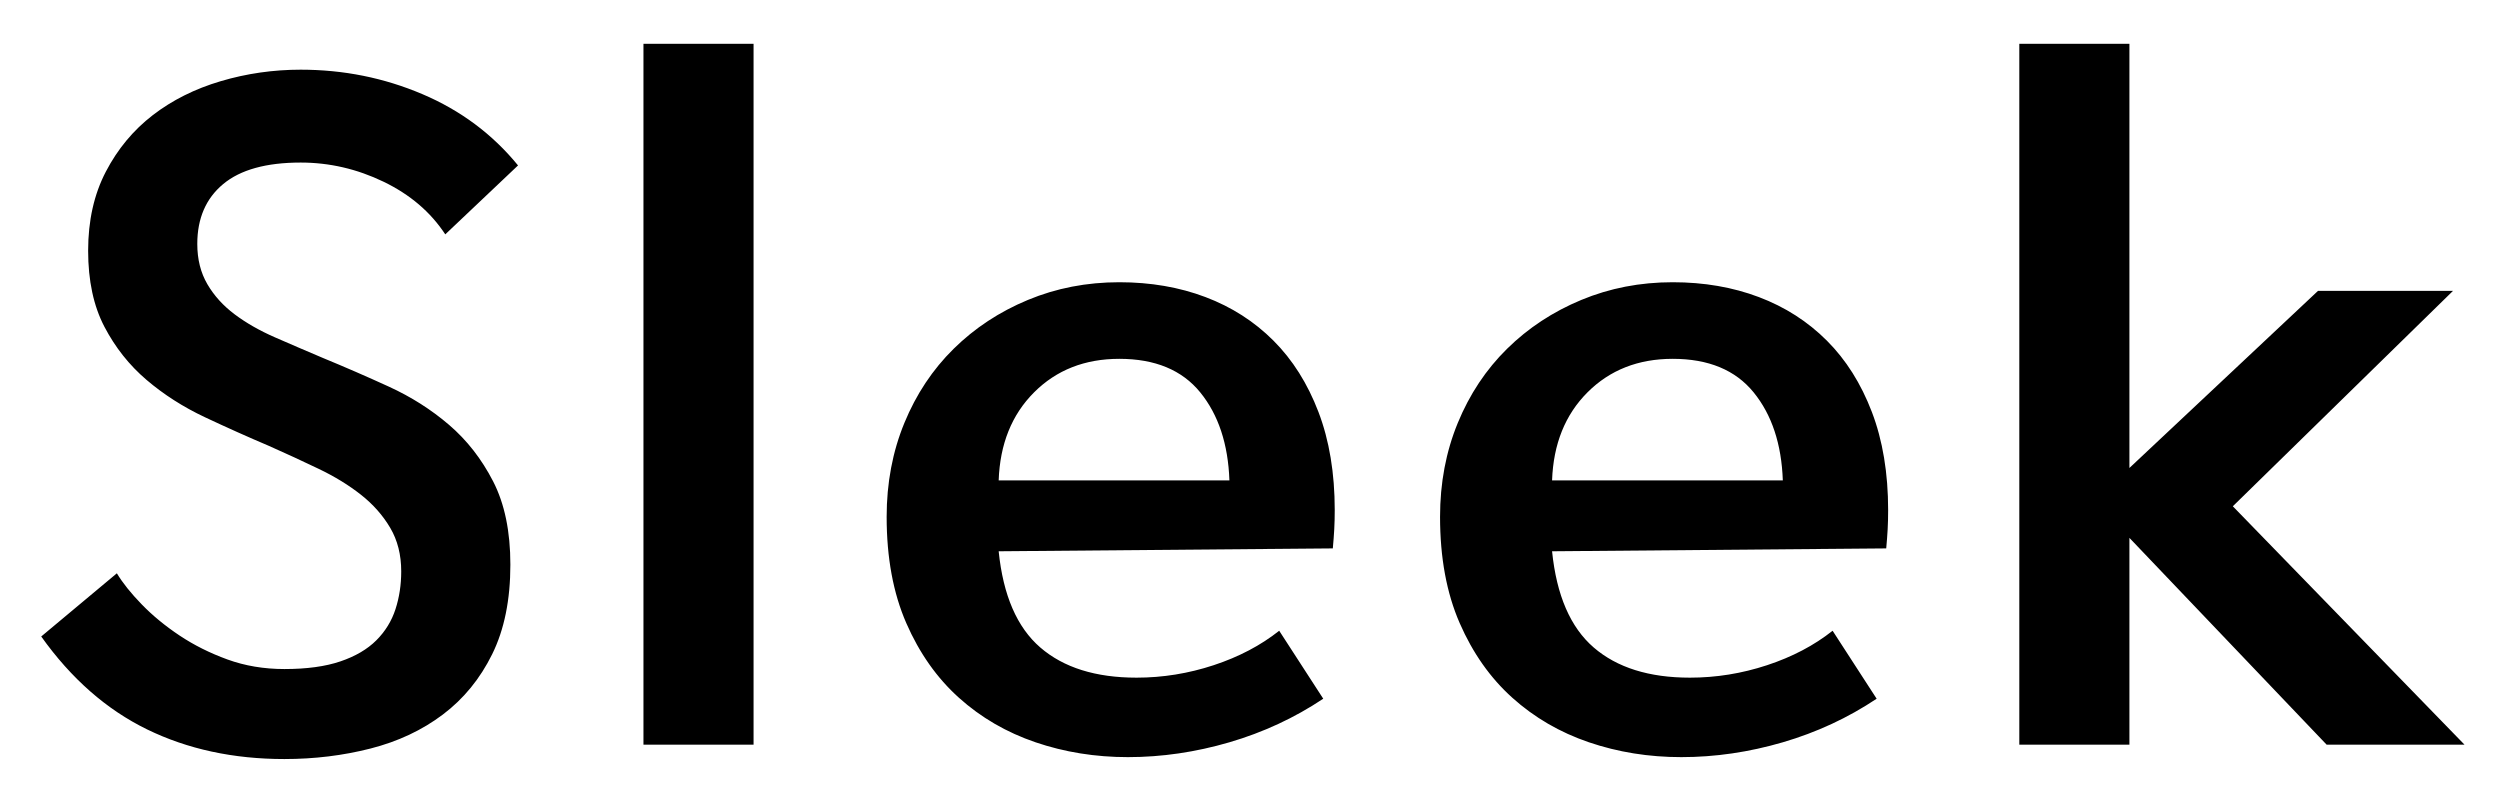
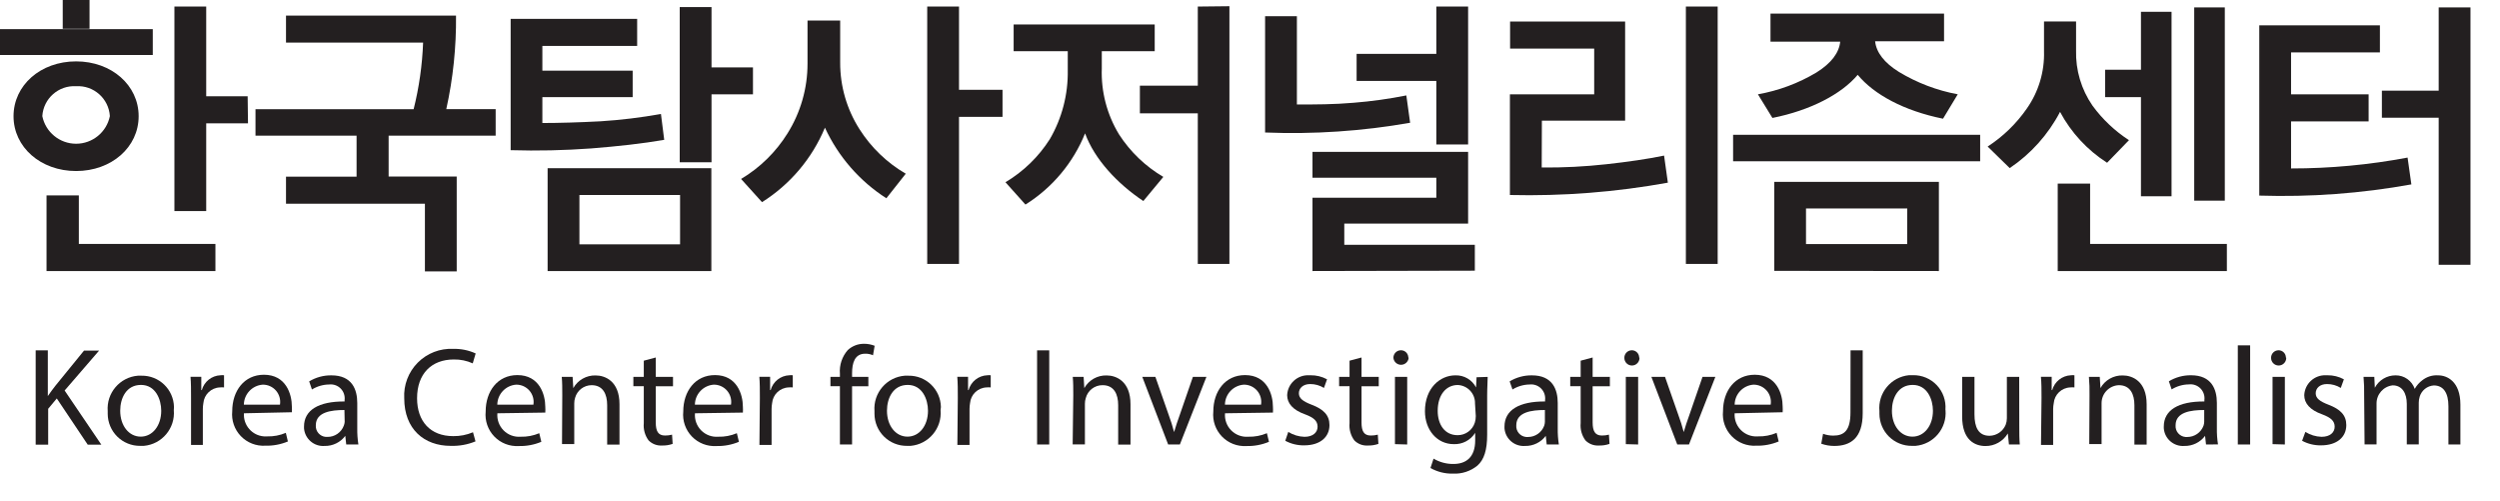
- <svg xmlns="http://www.w3.org/2000/svg" class="logo" viewBox="0 0 47 15" version="1.1">
-   <g id="logo" transform="translate(-113, -89)">
-     <path d="M114.657,93.712 C114.657,93.148 114.768,92.653 114.99,92.227 C115.212,91.801 115.506,91.447 115.872,91.165 C116.238,90.883 116.664,90.67 117.15,90.526 C117.636,90.382 118.137,90.31 118.653,90.31 C119.457,90.31 120.219,90.463 120.939,90.769 C121.659,91.075 122.259,91.522 122.739,92.11 L121.371,93.406 C121.095,92.986 120.708,92.656 120.21,92.416 C119.712,92.176 119.193,92.056 118.653,92.056 C118.005,92.056 117.519,92.191 117.195,92.461 C116.871,92.731 116.709,93.106 116.709,93.586 C116.709,93.874 116.772,94.126 116.898,94.342 C117.024,94.558 117.195,94.747 117.411,94.909 C117.627,95.071 117.879,95.215 118.167,95.341 C118.455,95.467 118.755,95.596 119.067,95.728 C119.475,95.896 119.889,96.076 120.309,96.268 C120.729,96.46 121.107,96.7 121.443,96.988 C121.779,97.276 122.055,97.63 122.271,98.05 C122.487,98.47 122.595,98.992 122.595,99.616 C122.595,100.276 122.481,100.837 122.253,101.299 C122.025,101.761 121.716,102.139 121.326,102.433 C120.936,102.727 120.483,102.94 119.967,103.072 C119.451,103.204 118.911,103.27 118.347,103.27 C117.387,103.27 116.526,103.084 115.764,102.712 C115.002,102.34 114.339,101.758 113.775,100.966 L115.197,99.778 C115.305,99.958 115.461,100.153 115.665,100.363 C115.869,100.573 116.106,100.768 116.376,100.948 C116.646,101.128 116.946,101.278 117.276,101.398 C117.606,101.518 117.963,101.578 118.347,101.578 C118.767,101.578 119.118,101.53 119.4,101.434 C119.682,101.338 119.907,101.206 120.075,101.038 C120.243,100.87 120.363,100.675 120.435,100.453 C120.507,100.231 120.543,99.994 120.543,99.742 C120.543,99.43 120.474,99.157 120.336,98.923 C120.198,98.689 120.015,98.482 119.787,98.302 C119.559,98.122 119.295,97.96 118.995,97.816 C118.695,97.672 118.383,97.528 118.059,97.384 C117.663,97.216 117.261,97.036 116.853,96.844 C116.445,96.652 116.079,96.418 115.755,96.142 C115.431,95.866 115.167,95.533 114.963,95.143 C114.759,94.753 114.657,94.276 114.657,93.712 Z M127.167,89.824 L127.167,103 L125.097,103 L125.097,89.824 L127.167,89.824 Z M131.775,99.364 C131.859,100.192 132.12,100.795 132.558,101.173 C132.996,101.551 133.599,101.74 134.367,101.74 C134.859,101.74 135.342,101.662 135.816,101.506 C136.29,101.35 136.701,101.134 137.049,100.858 L137.877,102.136 C137.337,102.496 136.749,102.769 136.113,102.955 C135.477,103.141 134.841,103.234 134.205,103.234 C133.593,103.234 133.014,103.141 132.468,102.955 C131.922,102.769 131.442,102.49 131.028,102.118 C130.614,101.746 130.284,101.278 130.038,100.714 C129.792,100.15 129.669,99.484 129.669,98.716 C129.669,98.08 129.78,97.492 130.002,96.952 C130.224,96.412 130.533,95.947 130.929,95.557 C131.325,95.167 131.79,94.861 132.324,94.639 C132.858,94.417 133.431,94.306 134.043,94.306 C134.631,94.306 135.171,94.399 135.663,94.585 C136.155,94.771 136.581,95.044 136.941,95.404 C137.301,95.764 137.583,96.211 137.787,96.745 C137.991,97.279 138.093,97.894 138.093,98.59 C138.093,98.722 138.09,98.842 138.084,98.95 C138.078,99.058 138.069,99.178 138.057,99.31 L131.775,99.364 Z M134.043,95.746 C133.395,95.746 132.861,95.956 132.441,96.376 C132.021,96.796 131.799,97.348 131.775,98.032 L136.113,98.032 C136.089,97.348 135.906,96.796 135.564,96.376 C135.222,95.956 134.715,95.746 134.043,95.746 Z M142.179,99.364 C142.263,100.192 142.524,100.795 142.962,101.173 C143.4,101.551 144.003,101.74 144.771,101.74 C145.263,101.74 145.746,101.662 146.22,101.506 C146.694,101.35 147.105,101.134 147.453,100.858 L148.281,102.136 C147.741,102.496 147.153,102.769 146.517,102.955 C145.881,103.141 145.245,103.234 144.609,103.234 C143.997,103.234 143.418,103.141 142.872,102.955 C142.326,102.769 141.846,102.49 141.432,102.118 C141.018,101.746 140.688,101.278 140.442,100.714 C140.196,100.15 140.073,99.484 140.073,98.716 C140.073,98.08 140.184,97.492 140.406,96.952 C140.628,96.412 140.937,95.947 141.333,95.557 C141.729,95.167 142.194,94.861 142.728,94.639 C143.262,94.417 143.835,94.306 144.447,94.306 C145.035,94.306 145.575,94.399 146.067,94.585 C146.559,94.771 146.985,95.044 147.345,95.404 C147.705,95.764 147.987,96.211 148.191,96.745 C148.395,97.279 148.497,97.894 148.497,98.59 C148.497,98.722 148.494,98.842 148.488,98.95 C148.482,99.058 148.473,99.178 148.461,99.31 L142.179,99.364 Z M144.447,95.746 C143.799,95.746 143.265,95.956 142.845,96.376 C142.425,96.796 142.203,97.348 142.179,98.032 L146.517,98.032 C146.493,97.348 146.31,96.796 145.968,96.376 C145.626,95.956 145.119,95.746 144.447,95.746 Z M153.033,89.824 L153.033,97.798 L156.579,94.468 L159.117,94.468 L154.977,98.518 L159.333,103 L156.741,103 L153.033,99.112 L153.033,103 L150.963,103 L150.963,89.824 L153.033,89.824 Z" id="Sleek" />
-   </g>
+ <svg xmlns="http://www.w3.org/2000/svg" id="Layer_1" data-name="Layer 1" viewBox="0 0 290 58">
+   <defs>
+     <style>.cls-1{fill:#231f20;}</style>
+   </defs>
+   <path id="_Compound_Path_" data-name=" Compound Path " class="cls-1" d="M0,6.38v-3H17.73v3ZM8.83,19.84c-4.11,0-7.26-2.77-7.26-6.36S4.71,7.12,8.83,7.12s7.26,2.77,7.26,6.36S12.95,19.84,8.83,19.84ZM7.28-.33h3.11V3.34H7.28ZM8.83,10a3.71,3.71,0,0,0-3.92,3.47,4,4,0,0,0,7.84,0A3.71,3.71,0,0,0,8.83,10ZM25,31.44H5.4V22.67H9.15V28.3H25Zm3.78-17.13H23.93V24.48H20.24V.76h3.69V11.17h4.81Z" />
+   <path id="_Compound_Path_2" data-name=" Compound Path 2" class="cls-1" d="M33.19,20.49h8.19V15.74H29.65V12.67H48a37.49,37.49,0,0,0,1.1-7.73H33.19V1.81H52.92a48,48,0,0,1-1.13,10.85h5.73v3.08H45.1v4.74H53v11H49.31V23.63H33.19Z" />
+   <path id="_Compound_Path_3" data-name=" Compound Path 3" class="cls-1" d="M59.26,2.19H73.94V5.33h-11V8.2H73.42v3.07H62.94v3c1.91,0,4.3-.07,6.76-.2a61.44,61.44,0,0,0,7-.85l.38,3c-2.53.44-5.36.75-8.5,1a90.79,90.79,0,0,1-9.32.2Zm4.29,29.25V19.51h19V31.44Zm15.37-8.82H67.24v5.72H78.92Zm8.46-11.68H82.57v7.88H78.88V.82h3.69v7h4.81Z" />
+   <path id="_Compound_Path_4" data-name=" Compound Path 4" class="cls-1" d="M102.86,23a19.38,19.38,0,0,1-7.13-8.19,18.69,18.69,0,0,1-7.3,8.64L86,20.76a16,16,0,0,0,5.39-5.29,15.22,15.22,0,0,0,2.32-8.09v-5H97.5V7.26A14.28,14.28,0,0,0,99.75,15a15.75,15.75,0,0,0,5.36,5.15ZM111.29.76v9.66h5.05v3.14h-5.05V30.62H107.6V.76Z" />
+   <path id="_Compound_Path_5" data-name=" Compound Path 5" class="cls-1" d="M134,5.94h-6.14v2a13.78,13.78,0,0,0,2,7.65A15.43,15.43,0,0,0,135,20.52l-2.32,2.8c-3-2-5.67-4.85-6.76-7.85A17.45,17.45,0,0,1,119,23.73l-2.32-2.59a15.5,15.5,0,0,0,5.15-5,15.38,15.38,0,0,0,2.08-8V5.94h-6.28V2.84H134ZM142.67.72v29.9H139V13.15h-6.72V9.94H139V.76Z" />
+   <path id="_Compound_Path_6" data-name=" Compound Path 6" class="cls-1" d="M163.64,14.24a78.81,78.81,0,0,1-16.83,1.13V1.88h3.69V12.12c2.12,0,4.3,0,6.59-.2a52.74,52.74,0,0,0,6.11-.85Zm-11.33,17.2v-8.5h14.37V20.62H152.31v-3h18.06v8.32H156V28.4h15.15v3ZM166.68.76h3.69v16h-3.69V9.39h-9.25V6.25h9.25Z" />
+   <path id="_Compound_Path_7" data-name=" Compound Path 7" class="cls-1" d="M178.91,19.43a63,63,0,0,0,7.51-.38c2.46-.27,4.81-.61,6.69-1l.44,3.14a90.62,90.62,0,0,1-18.33,1.43V10.94H185V5.64h-9.76V2.5h13.35V14h-9.66ZM195.64.76h3.69V30.62h-3.69Z" />
+   <path id="_Compound_Path_8" data-name=" Compound Path 8" class="cls-1" d="M201.12,18.71V15.64h28.67v3.07Zm4.58-5L204,10.94a20,20,0,0,0,6.79-2.53c1.74-1.09,2.63-2.29,2.76-3.58h-8.09V1.58H225.6V4.79h-8c.14,1.3,1.06,2.49,2.76,3.55a20.36,20.36,0,0,0,6.83,2.6l-1.71,2.83c-4.54-.92-8-2.8-9.9-5.09-1.9,2.26-5.52,4.13-9.89,5Zm.2,17.71V21.1H225V31.44Zm15.43-7.24H209.58v4.13h11.74Z" />
+   <path id="_Compound_Path_9" data-name=" Compound Path 9" class="cls-1" d="M244.52,18.88a15.94,15.94,0,0,1-5.46-5.9,17.82,17.82,0,0,1-5.84,6.52L230.66,17a16.37,16.37,0,0,0,4.54-4.4,11,11,0,0,0,2-6.66V2.49h3.72V5.84a10.77,10.77,0,0,0,1.91,6.42,16.13,16.13,0,0,0,4.23,4Zm13.9,12.56H238.79V21.3h3.76v7h15.87ZM252,22.77h-3.55V11.27h-4.16V8.09h4.16V1.37H252Zm6.18.51h-3.55V.86h3.55Z" />
+   <path id="_Compound_Path_10" data-name=" Compound Path 10" class="cls-1" d="M262.18,2.94h14V6.08H265.87v4.86h9v3.14h-9v5.46a72.75,72.75,0,0,0,13.52-1.26l.44,3.11a84.21,84.21,0,0,1-17.65,1.3ZM286.69.86V30.72H283V13.66h-6.59V10.52H283V.86Z" />
+   <path class="cls-1" d="M4.14,40.64H5.55v5.3h0c.29-.42.58-.81.86-1.17l3.34-4.1H11.5l-4,4.63,4.26,6.28H10.18L6.59,46.22l-1,1.2v4.16H4.14Z" />
+   <path class="cls-1" d="M20.17,47.57a3.83,3.83,0,0,1-3.48,4.15h-.42A3.73,3.73,0,0,1,12.5,48q0-.16,0-.31A3.83,3.83,0,0,1,16,43.58h.41a3.71,3.71,0,0,1,3.78,3.64Q20.18,47.39,20.17,47.57Zm-6.22.08c0,1.72,1,3,2.38,3s2.38-1.28,2.38-3c0-1.33-.66-3-2.35-3S13.95,46.16,13.95,47.65Z" />
+   <path class="cls-1" d="M22.17,46.16c0-.92,0-1.72-.06-2.45h1.25v1.54h.06a2.35,2.35,0,0,1,2.17-1.72,1.58,1.58,0,0,1,.41,0v1.41a2.19,2.19,0,0,0-.49,0,2,2,0,0,0-1.91,1.83,4.08,4.08,0,0,0-.06.66v4.18H22.17Z" />
+   <path class="cls-1" d="M28.31,47.94a2.51,2.51,0,0,0,2.33,2.68H31a5.16,5.16,0,0,0,2.17-.41l.24,1a6.36,6.36,0,0,1-2.61.49,3.64,3.64,0,0,1-3.85-4c0-2.36,1.39-4.23,3.68-4.23,2.56,0,3.24,2.25,3.24,3.69a5.19,5.19,0,0,1,0,.66Zm4.18-1a2,2,0,0,0-2-2.32,2.36,2.36,0,0,0-2.19,2.32Z" />
+   <path class="cls-1" d="M40.18,51.56l-.11-1h0a2.92,2.92,0,0,1-2.4,1.17,2.23,2.23,0,0,1-2.39-2.05q0-.1,0-.2c0-1.9,1.68-2.93,4.71-2.91v-.16A1.62,1.62,0,0,0,38.2,44.6a3.9,3.9,0,0,0-2,.58l-.32-.94a4.86,4.86,0,0,1,2.58-.7c2.4,0,3,1.64,3,3.21v2.93a11,11,0,0,0,.13,1.88Zm-.21-4c-1.55,0-3.32.24-3.32,1.77a1.26,1.26,0,0,0,1.16,1.35H38a2,2,0,0,0,1.9-1.31,1.49,1.49,0,0,0,.1-.43Z" />
+   <path class="cls-1" d="M55.18,51.2a7,7,0,0,1-2.88.52c-3.08,0-5.39-1.94-5.39-5.52a5.43,5.43,0,0,1,5.7-5.73A5.86,5.86,0,0,1,55.2,41l-.34,1.15a5.12,5.12,0,0,0-2.2-.45c-2.56,0-4.26,1.63-4.26,4.5,0,2.67,1.54,4.39,4.19,4.39a5.64,5.64,0,0,0,2.3-.45Z" />
+   <path class="cls-1" d="M57.72,47.94a2.51,2.51,0,0,0,2.69,2.72,5.16,5.16,0,0,0,2.17-.41l.24,1a6.36,6.36,0,0,1-2.61.49,3.64,3.64,0,0,1-3.85-4c0-2.36,1.39-4.23,3.68-4.23,2.56,0,3.24,2.25,3.24,3.69a5.19,5.19,0,0,1,0,.66Zm4.18-1a2,2,0,0,0-2-2.32,2.36,2.36,0,0,0-2.19,2.32Z" />
+   <path class="cls-1" d="M65.25,45.84c0-.81,0-1.47-.06-2.12h1.26l.08,1.3h0a2.88,2.88,0,0,1,2.59-1.47c1.09,0,2.77.65,2.77,3.34v4.68H70.46V47c0-1.26-.47-2.32-1.81-2.32a2,2,0,0,0-1.91,1.46,2.06,2.06,0,0,0-.1.66v4.71H65.22Z" />
+   <path class="cls-1" d="M76.1,41.47v2.25h2v1.09h-2V49c0,1,.27,1.52,1.07,1.52a3.15,3.15,0,0,0,.82-.1l.07,1.07a3.47,3.47,0,0,1-1.26.19,2,2,0,0,1-1.54-.6,2.91,2.91,0,0,1-.55-2V44.8H73.5V43.72h1.21V41.84Z" />
+   <path class="cls-1" d="M80.65,47.94a2.51,2.51,0,0,0,2.69,2.72,5.16,5.16,0,0,0,2.17-.41l.24,1a6.36,6.36,0,0,1-2.61.49,3.64,3.64,0,0,1-3.85-4c0-2.36,1.39-4.23,3.68-4.23,2.56,0,3.24,2.25,3.24,3.69a5.19,5.19,0,0,1,0,.66Zm4.18-1a2,2,0,0,0-2-2.32,2.36,2.36,0,0,0-2.19,2.32Z" />
+   <path class="cls-1" d="M88.18,46.16c0-.92,0-1.72-.06-2.45h1.25v1.54h.06a2.35,2.35,0,0,1,2.17-1.72,1.56,1.56,0,0,1,.4,0v1.41a2.17,2.17,0,0,0-.49,0,2,2,0,0,0-1.91,1.83,4.08,4.08,0,0,0-.06.66v4.18H88.13Z" />
+   <path class="cls-1" d="M97.47,51.56V44.8h-1.1V43.72h1.1v-.37a3.69,3.69,0,0,1,.91-2.74,2.73,2.73,0,0,1,1.91-.73,3.3,3.3,0,0,1,1.21.23l-.19,1.1a2.13,2.13,0,0,0-.91-.18c-1.21,0-1.52,1.07-1.52,2.27v.42h1.89v1.09H98.88v6.75Z" />
+   <path class="cls-1" d="M109.15,47.57a3.83,3.83,0,0,1-3.48,4.15h-.42A3.73,3.73,0,0,1,101.48,48q0-.16,0-.31A3.83,3.83,0,0,1,105,43.58h.41a3.71,3.71,0,0,1,3.78,3.64Q109.16,47.39,109.15,47.57Zm-6.22.08c0,1.72,1,3,2.38,3s2.38-1.28,2.38-3c0-1.33-.66-3-2.35-3S102.93,46.16,102.93,47.65Z" />
+   <path class="cls-1" d="M111.15,46.16c0-.92,0-1.72-.06-2.45h1.25v1.54h.06a2.35,2.35,0,0,1,2.17-1.72,1.56,1.56,0,0,1,.4,0v1.41a2.17,2.17,0,0,0-.49,0,2,2,0,0,0-1.91,1.83,4.08,4.08,0,0,0-.06.66v4.18H111.1Z" />
+   <path class="cls-1" d="M121.76,40.64V51.56h-1.41V40.64Z" />
+   <path class="cls-1" d="M124.55,45.84c0-.81,0-1.47-.06-2.12h1.26l.08,1.3h0a2.88,2.88,0,0,1,2.59-1.47c1.09,0,2.77.65,2.77,3.34v4.68h-1.43V47c0-1.26-.47-2.32-1.81-2.32A2,2,0,0,0,126,46.18a2.06,2.06,0,0,0-.1.66v4.71h-1.42Z" />
+   <path class="cls-1" d="M134.08,43.72l1.54,4.4a20.17,20.17,0,0,1,.63,2h0c.18-.65.41-1.29.66-2l1.52-4.4H140l-3.08,7.84h-1.36l-3-7.84Z" />
+   <path class="cls-1" d="M142.16,47.94a2.51,2.51,0,0,0,2.69,2.72,5.16,5.16,0,0,0,2.17-.41l.24,1a6.36,6.36,0,0,1-2.61.49,3.64,3.64,0,0,1-3.85-4c0-2.36,1.39-4.23,3.68-4.23,2.56,0,3.24,2.25,3.24,3.69a5.19,5.19,0,0,1,0,.66Zm4.18-1a2,2,0,0,0-2-2.32,2.36,2.36,0,0,0-2.19,2.32Z" />
+   <path class="cls-1" d="M149.5,50.1a3.74,3.74,0,0,0,1.88.57c1,0,1.52-.52,1.52-1.17s-.41-1.05-1.46-1.44c-1.41-.5-2.07-1.28-2.07-2.22a2.42,2.42,0,0,1,2.52-2.31h.18A3.91,3.91,0,0,1,154,44l-.36,1a3,3,0,0,0-1.6-.45c-.84,0-1.31.49-1.31,1.07s.47.94,1.49,1.33c1.36.52,2.06,1.2,2.06,2.36,0,1.38-1.07,2.35-2.93,2.35a4.48,4.48,0,0,1-2.2-.53Z" />
+   <path class="cls-1" d="M158,41.47v2.25h2v1.09h-2V49c0,1,.27,1.52,1.07,1.52a3.15,3.15,0,0,0,.82-.1l.07,1.07a3.47,3.47,0,0,1-1.26.19,2,2,0,0,1-1.54-.6,2.91,2.91,0,0,1-.55-2V44.8H155.4V43.72h1.21V41.84Z" />
+   <path class="cls-1" d="M163.47,41.52a.89.89,0,0,1-1.77,0h0a.87.87,0,0,1,.85-.89h0a.85.85,0,0,1,.88.82S163.47,41.5,163.47,41.52Zm-1.59,10v-7.8h1.42v7.84Z" />
+   <path class="cls-1" d="M172.64,43.72c0,.57-.06,1.2-.06,2.15v4.55c0,1.8-.36,2.9-1.12,3.58a4.15,4.15,0,0,1-2.85.94,5.06,5.06,0,0,1-2.61-.65l.36-1.09a4.42,4.42,0,0,0,2.3.62c1.46,0,2.53-.76,2.53-2.74v-.87h0a2.8,2.8,0,0,1-2.49,1.31c-1.94,0-3.34-1.65-3.34-3.82,0-2.66,1.73-4.16,3.53-4.16a2.61,2.61,0,0,1,2.4,1.4h0l.06-1.18Zm-1.47,3.09a2.09,2.09,0,0,0-2-2.15h0c-1.36,0-2.33,1.15-2.33,3,0,1.54.78,2.82,2.31,2.82a2.08,2.08,0,0,0,2-1.46,2.49,2.49,0,0,0,.11-.76Z" />
+   <path class="cls-1" d="M179.49,51.56l-.11-1h0a2.92,2.92,0,0,1-2.4,1.17,2.23,2.23,0,0,1-2.39-2.05q0-.1,0-.2c0-1.9,1.68-2.93,4.71-2.91v-.16a1.62,1.62,0,0,0-1.78-1.81,3.9,3.9,0,0,0-2,.58l-.33-.94a4.88,4.88,0,0,1,2.58-.7c2.4,0,3,1.64,3,3.21v2.93a11,11,0,0,0,.13,1.88Zm-.21-4c-1.55,0-3.32.24-3.32,1.77a1.26,1.26,0,0,0,1.15,1.36h.2a2,2,0,0,0,1.89-1.31,1.49,1.49,0,0,0,.08-.45Z" />
+   <path class="cls-1" d="M184.82,41.47v2.25h2v1.09h-2V49c0,1,.28,1.52,1.07,1.52a3.15,3.15,0,0,0,.82-.1l.07,1.07a3.46,3.46,0,0,1-1.26.19,2,2,0,0,1-1.54-.6,2.91,2.91,0,0,1-.55-2V44.8h-1.21V43.72h1.21V41.84Z" />
+   <path class="cls-1" d="M190.26,41.52a.88.88,0,0,1-1.76,0,.87.87,0,0,1,.85-.89h0a.85.85,0,0,1,.87.83S190.26,41.5,190.26,41.52Zm-1.59,10v-7.8h1.43v7.84Z" />
+   <path class="cls-1" d="M193.22,43.72l1.54,4.4a20.15,20.15,0,0,1,.63,2h0c.18-.65.41-1.29.66-2l1.52-4.4h1.49L196,51.56h-1.36l-3-7.84Z" />
+   <path class="cls-1" d="M201.3,47.94a2.51,2.51,0,0,0,2.33,2.68H204a5.17,5.17,0,0,0,2.17-.41l.24,1a6.36,6.36,0,0,1-2.61.49,3.64,3.64,0,0,1-3.85-4c0-2.36,1.39-4.23,3.68-4.23,2.56,0,3.24,2.25,3.24,3.69a5.19,5.19,0,0,1,0,.66Zm4.18-1a2,2,0,0,0-2-2.32,2.36,2.36,0,0,0-2.18,2.32Z" />
+   <path class="cls-1" d="M214.75,40.64h1.41v7.3c0,2.9-1.43,3.79-3.3,3.79a4.55,4.55,0,0,1-1.51-.26l.21-1.15a3.37,3.37,0,0,0,1.18.21c1.26,0,2-.57,2-2.7Z" />
+   <path class="cls-1" d="M225.77,47.57a3.83,3.83,0,0,1-3.48,4.15h-.42A3.73,3.73,0,0,1,218.1,48q0-.16,0-.31a3.83,3.83,0,0,1,3.45-4.17l.44,0a3.71,3.71,0,0,1,3.77,4Zm-6.22.08c0,1.72,1,3,2.38,3s2.38-1.28,2.38-3c0-1.33-.66-3-2.35-3S219.55,46.16,219.55,47.65Z" />
+   <path class="cls-1" d="M234.33,49.42c0,.81,0,1.52.06,2.14h-1.26L233,50.28h0a3,3,0,0,1-2.59,1.46c-1.23,0-2.71-.68-2.71-3.43V43.72h1.43v4.34c0,1.49.45,2.49,1.75,2.49a2.06,2.06,0,0,0,1.88-1.3,2.1,2.1,0,0,0,.13-.73v-4.8h1.43Z" />
+   <path class="cls-1" d="M236.91,46.16c0-.92,0-1.72-.07-2.45h1.25v1.54h.06a2.36,2.36,0,0,1,2.17-1.72,1.59,1.59,0,0,1,.41,0v1.41a2.19,2.19,0,0,0-.49,0,2,2,0,0,0-1.91,1.83,3.82,3.82,0,0,0-.07.66v4.18h-1.41Z" />
+   <path class="cls-1" d="M242.48,45.84a19.88,19.88,0,0,0-.07-2.12h1.26l.08,1.3h0a2.88,2.88,0,0,1,2.59-1.47c1.09,0,2.77.65,2.77,3.34v4.68h-1.42V47c0-1.26-.47-2.32-1.81-2.32a2.09,2.09,0,0,0-2,2.12v4.71h-1.43Z" />
+   <path class="cls-1" d="M256,51.56l-.11-1h0a2.92,2.92,0,0,1-2.4,1.17,2.23,2.23,0,0,1-2.39-2.05q0-.1,0-.2c0-1.9,1.68-2.93,4.71-2.91v-.16a1.62,1.62,0,0,0-1.8-1.82,3.9,3.9,0,0,0-2,.58l-.32-.94a4.86,4.86,0,0,1,2.57-.7c2.4,0,3,1.64,3,3.21v2.93a11,11,0,0,0,.13,1.88Zm-.21-4c-1.55,0-3.32.24-3.32,1.77a1.26,1.26,0,0,0,1.15,1.36h.19a2,2,0,0,0,1.9-1.31,1.49,1.49,0,0,0,.08-.45Z" />
+   <path class="cls-1" d="M259.69,40.06h1.43v11.5h-1.43Z" />
+   <path class="cls-1" d="M265.31,41.52a.88.88,0,0,1-1.76,0h0a.87.87,0,0,1,.85-.89h0a.85.85,0,0,1,.87.83S265.31,41.5,265.31,41.52Zm-1.59,10v-7.8h1.43v7.84Z" />
+   <path class="cls-1" d="M267.53,50.1a3.74,3.74,0,0,0,1.88.57c1,0,1.52-.52,1.52-1.17s-.41-1.05-1.46-1.44c-1.41-.5-2.07-1.28-2.07-2.22a2.42,2.42,0,0,1,2.52-2.31h.18A3.9,3.9,0,0,1,272,44l-.36,1a3,3,0,0,0-1.6-.45c-.84,0-1.31.49-1.31,1.07s.47.94,1.49,1.33c1.36.52,2.06,1.2,2.06,2.36,0,1.38-1.07,2.35-2.93,2.35a4.47,4.47,0,0,1-2.2-.53Z" />
+   <path class="cls-1" d="M274.35,45.84a19.88,19.88,0,0,0-.07-2.12h1.25l.06,1.26h0A2.71,2.71,0,0,1,278,43.54a2.32,2.32,0,0,1,2.22,1.57h0a3.24,3.24,0,0,1,.88-1,2.67,2.67,0,0,1,1.85-.57c1,0,2.57.68,2.57,3.4v4.62h-1.39V47.12c0-1.51-.55-2.41-1.7-2.41A1.84,1.84,0,0,0,280.8,46a2.32,2.32,0,0,0-.11.71v4.84H279.3v-4.7c0-1.25-.55-2.15-1.64-2.15a2.11,2.11,0,0,0-1.87,2.12v4.73H274.4Z" />
</svg>
